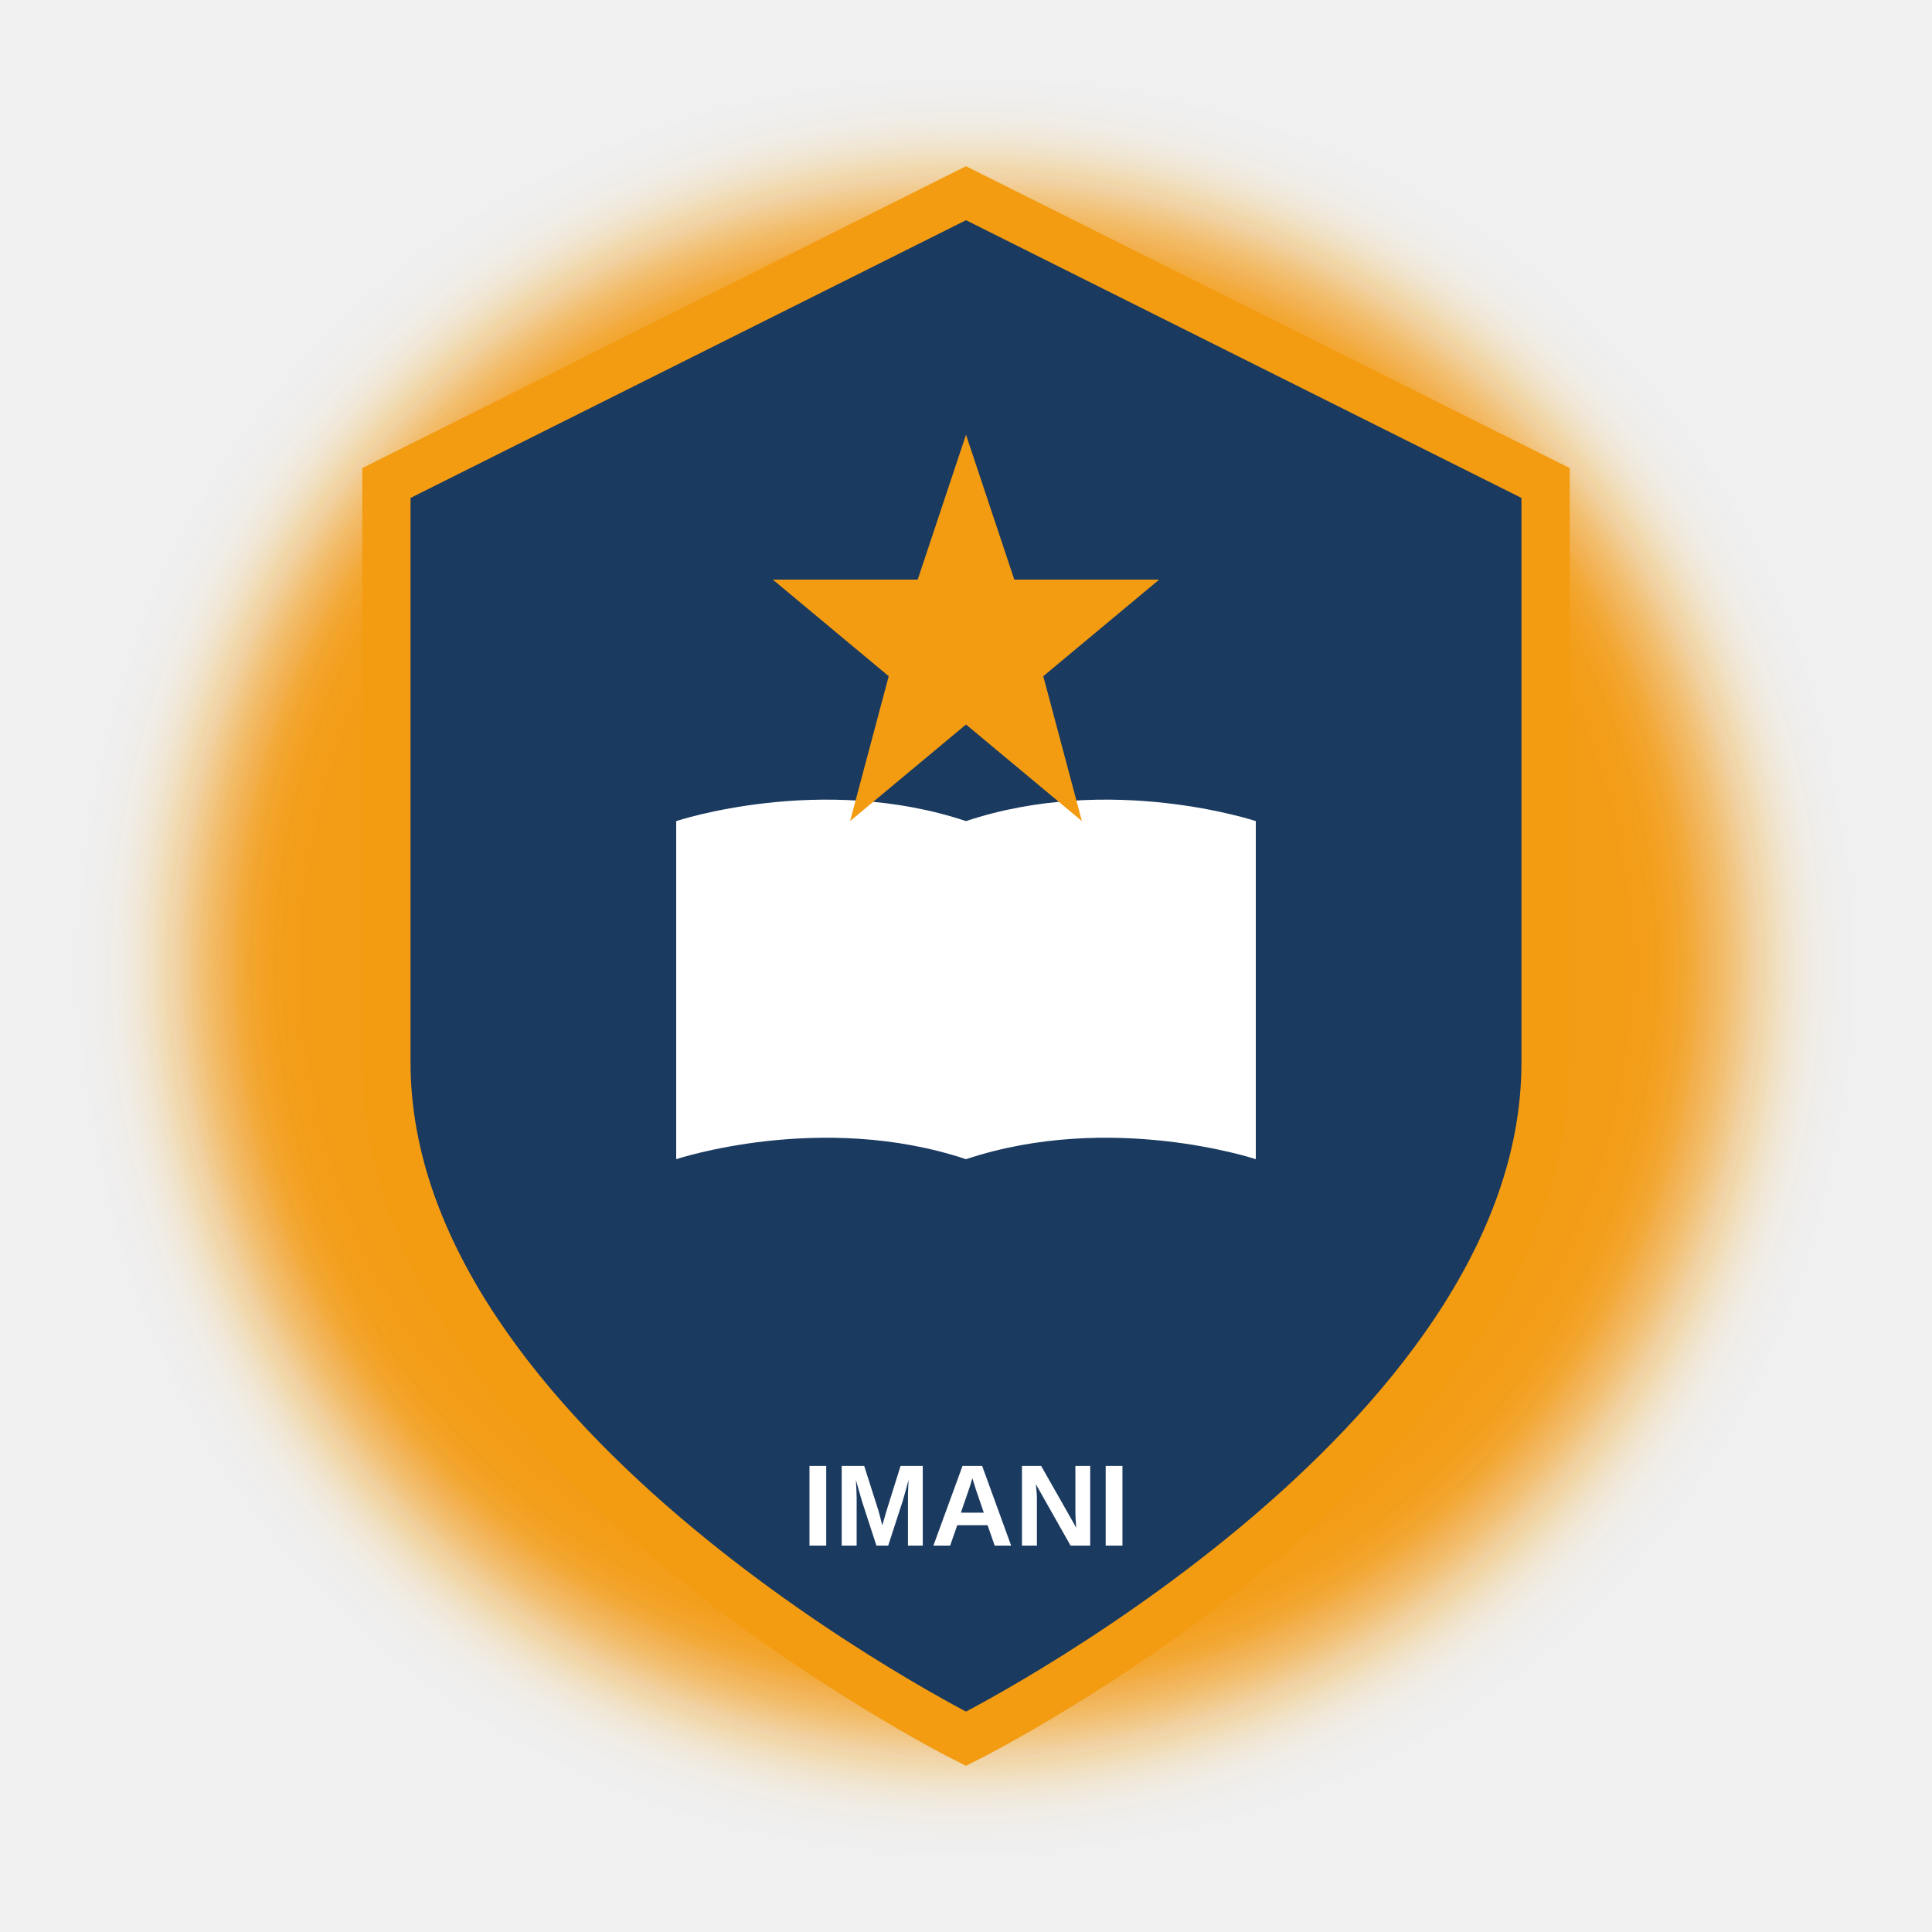
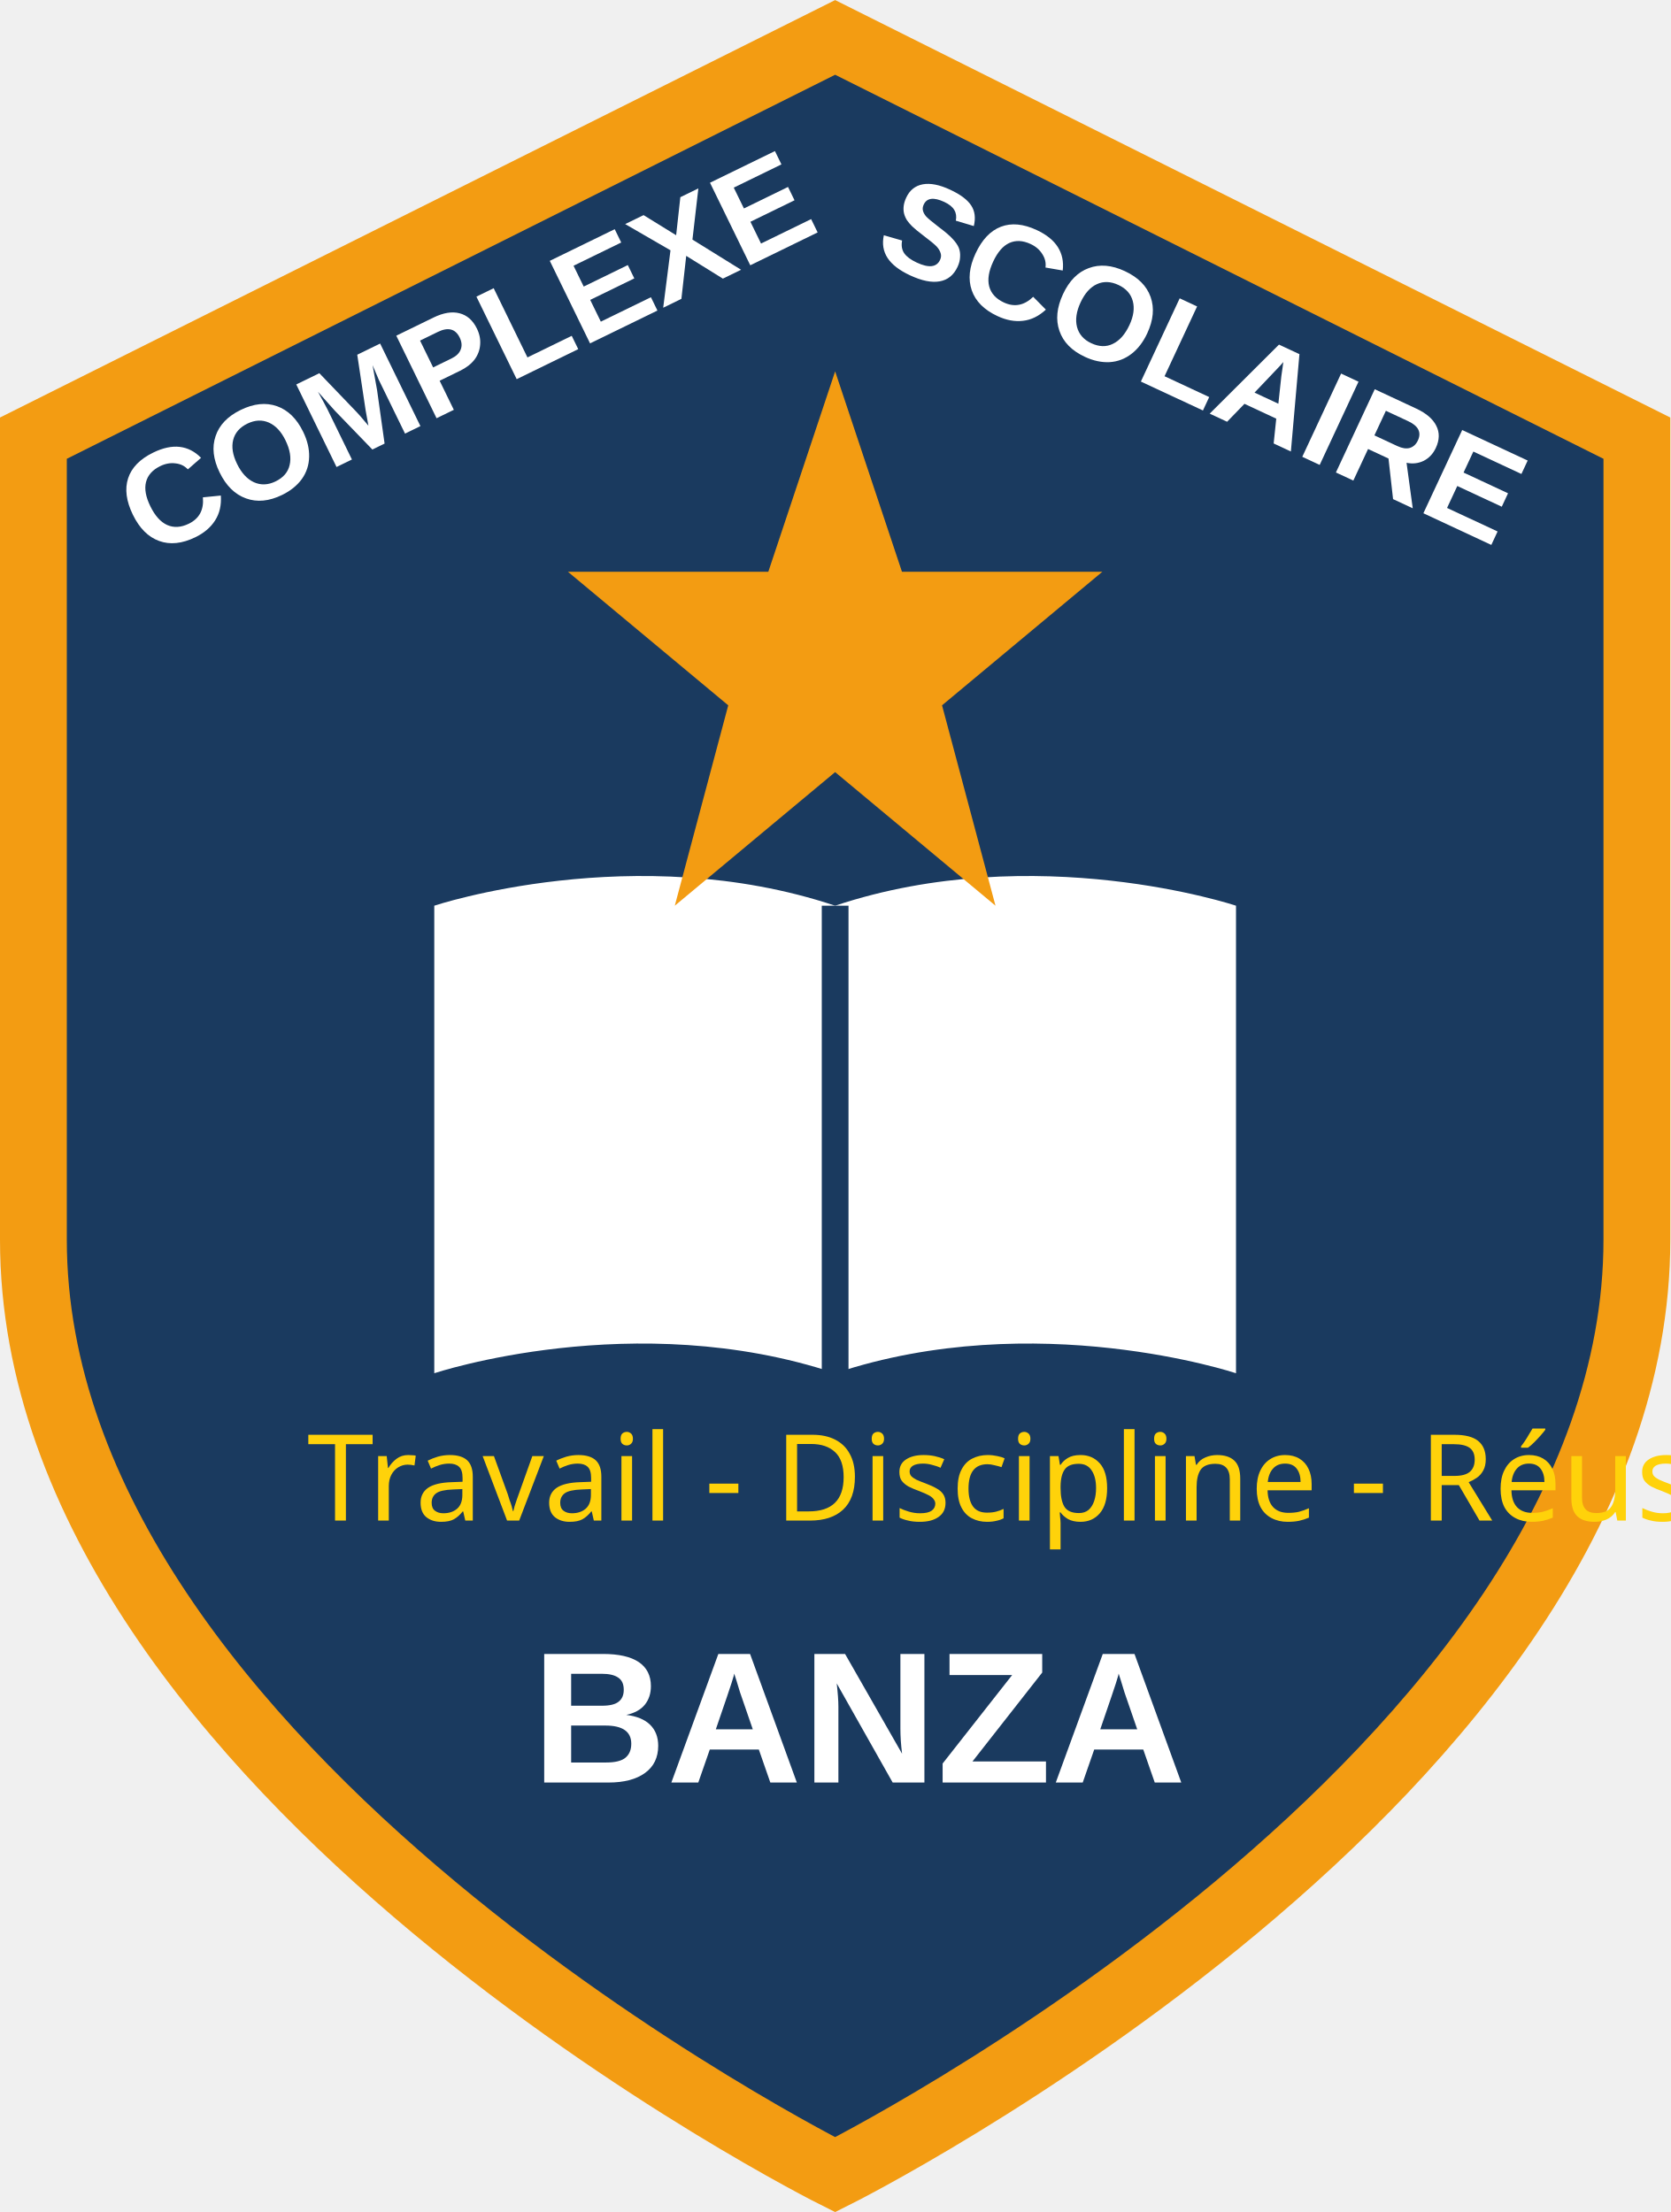
- <svg xmlns="http://www.w3.org/2000/svg" width="200" height="200" viewBox="0 0 200 200">
-   <style>
-     @keyframes float { 0% { transform: translateY(0px); } 50% { transform: translateY(-10px); } 100% { transform: translateY(0px); } }
-     @keyframes pulse { 0% { opacity: 0.5; } 50% { opacity: 1; } 100% { opacity: 0.5; } }
-     .floating { animation: float 3s ease-in-out infinite; }
-     .glow { animation: pulse 2s ease-in-out infinite; fill: #f39c12; filter: blur(5px); }
-   </style>
-   <circle class="glow" cx="100" cy="100" r="80" />
-   <g class="floating">
-     <path d="M100 20 L40 50 V110 C40 150 100 180 100 180 C100 180 160 150 160 110 V50 L100 20Z" fill="#1a3a5f" stroke="#f39c12" stroke-width="5" />
-     <path d="M70 120 C70 120 85 115 100 120 C115 115 130 120 130 120 V85 C130 85 115 80 100 85 C85 80 70 85 70 85 V120" fill="white" />
-     <polygon points="100,45 105,60 120,60 108,70 112,85 100,75 88,85 92,70 80,60 95,60" fill="#f39c12" />
-     <text x="100" y="160" font-family="Arial" font-size="12" fill="white" text-anchor="middle" font-weight="bold">IMANI</text>
-   </g>
+ <svg xmlns="http://www.w3.org/2000/svg" id="Calque_1" data-name="Calque 1" viewBox="0 0 125 165.59">
+   <defs>
+     <style>
+       .cls-1 {
+         fill: #1a3a5f;
+         stroke: #f39c12;
+         stroke-width: 5px;
+       }
+ 
+       .cls-2,
+       .cls-5,
+       .cls-7 {
+         fill: #fff;
+       }
+ 
+       .cls-3 {
+         fill: none;
+         stroke: #1a3a5f;
+         stroke-width: 2px;
+       }
+ 
+       .cls-4 {
+         fill: #f39c12;
+       }
+ 
+       .cls-5,
+       .cls-7 {
+         isolation: isolate;
+         font-family: Arial-BoldMT, Arial;
+         font-weight: 700;
+       }
+ 
+       .cls-5 {
+         font-size: 14px;
+       }
+ 
+       .cls-6 {
+         letter-spacing: -0.04em;
+       }
+ 
+       .cls-7 {
+         font-size: 10px;
+       }
+ 
+       .cls-8 {
+         font-size: 9px;
+         fill: #ffd20a;
+         font-family: AgencyFB-Reg, Agency FB;
+       }
+     </style>
+   </defs>
+   <path class="cls-1" d="M100,20,40,50v60c0,40,60,70,60,70s60-30,60-70V50Z" transform="translate(-37.5 -17.2)" />
+   <path class="cls-2" d="M70,120s15-5,30,0c15-5,30,0,30,0V85s-15-5-30,0c-15-5-30,0-30,0v35" transform="translate(-37.5 -17.2)" />
+   <line class="cls-3" x1="62.5" y1="67.8" x2="62.5" y2="102.8" />
+   <polygon class="cls-4" points="62.5 27.8 67.5 42.8 82.5 42.8 70.5 52.8 74.5 67.8 62.5 57.8 50.5 67.8 54.5 52.8 42.5 42.8 57.5 42.8 62.5 27.8" />
+   <text class="cls-5" transform="translate(39.79 133.44)">BANZ<tspan class="cls-6" x="38.88" y="0">A</tspan>
+   </text>
+   <text class="cls-7" transform="translate(11.1 41.83) rotate(-26)">COMPLEXE</text>
+   <text class="cls-7" transform="translate(65.13 19.12) rotate(25)">SCOLAIRE</text>
+   <text class="cls-8" transform="translate(22.98 113.83)">Travail - Discipline - Réussite</text>
</svg>
